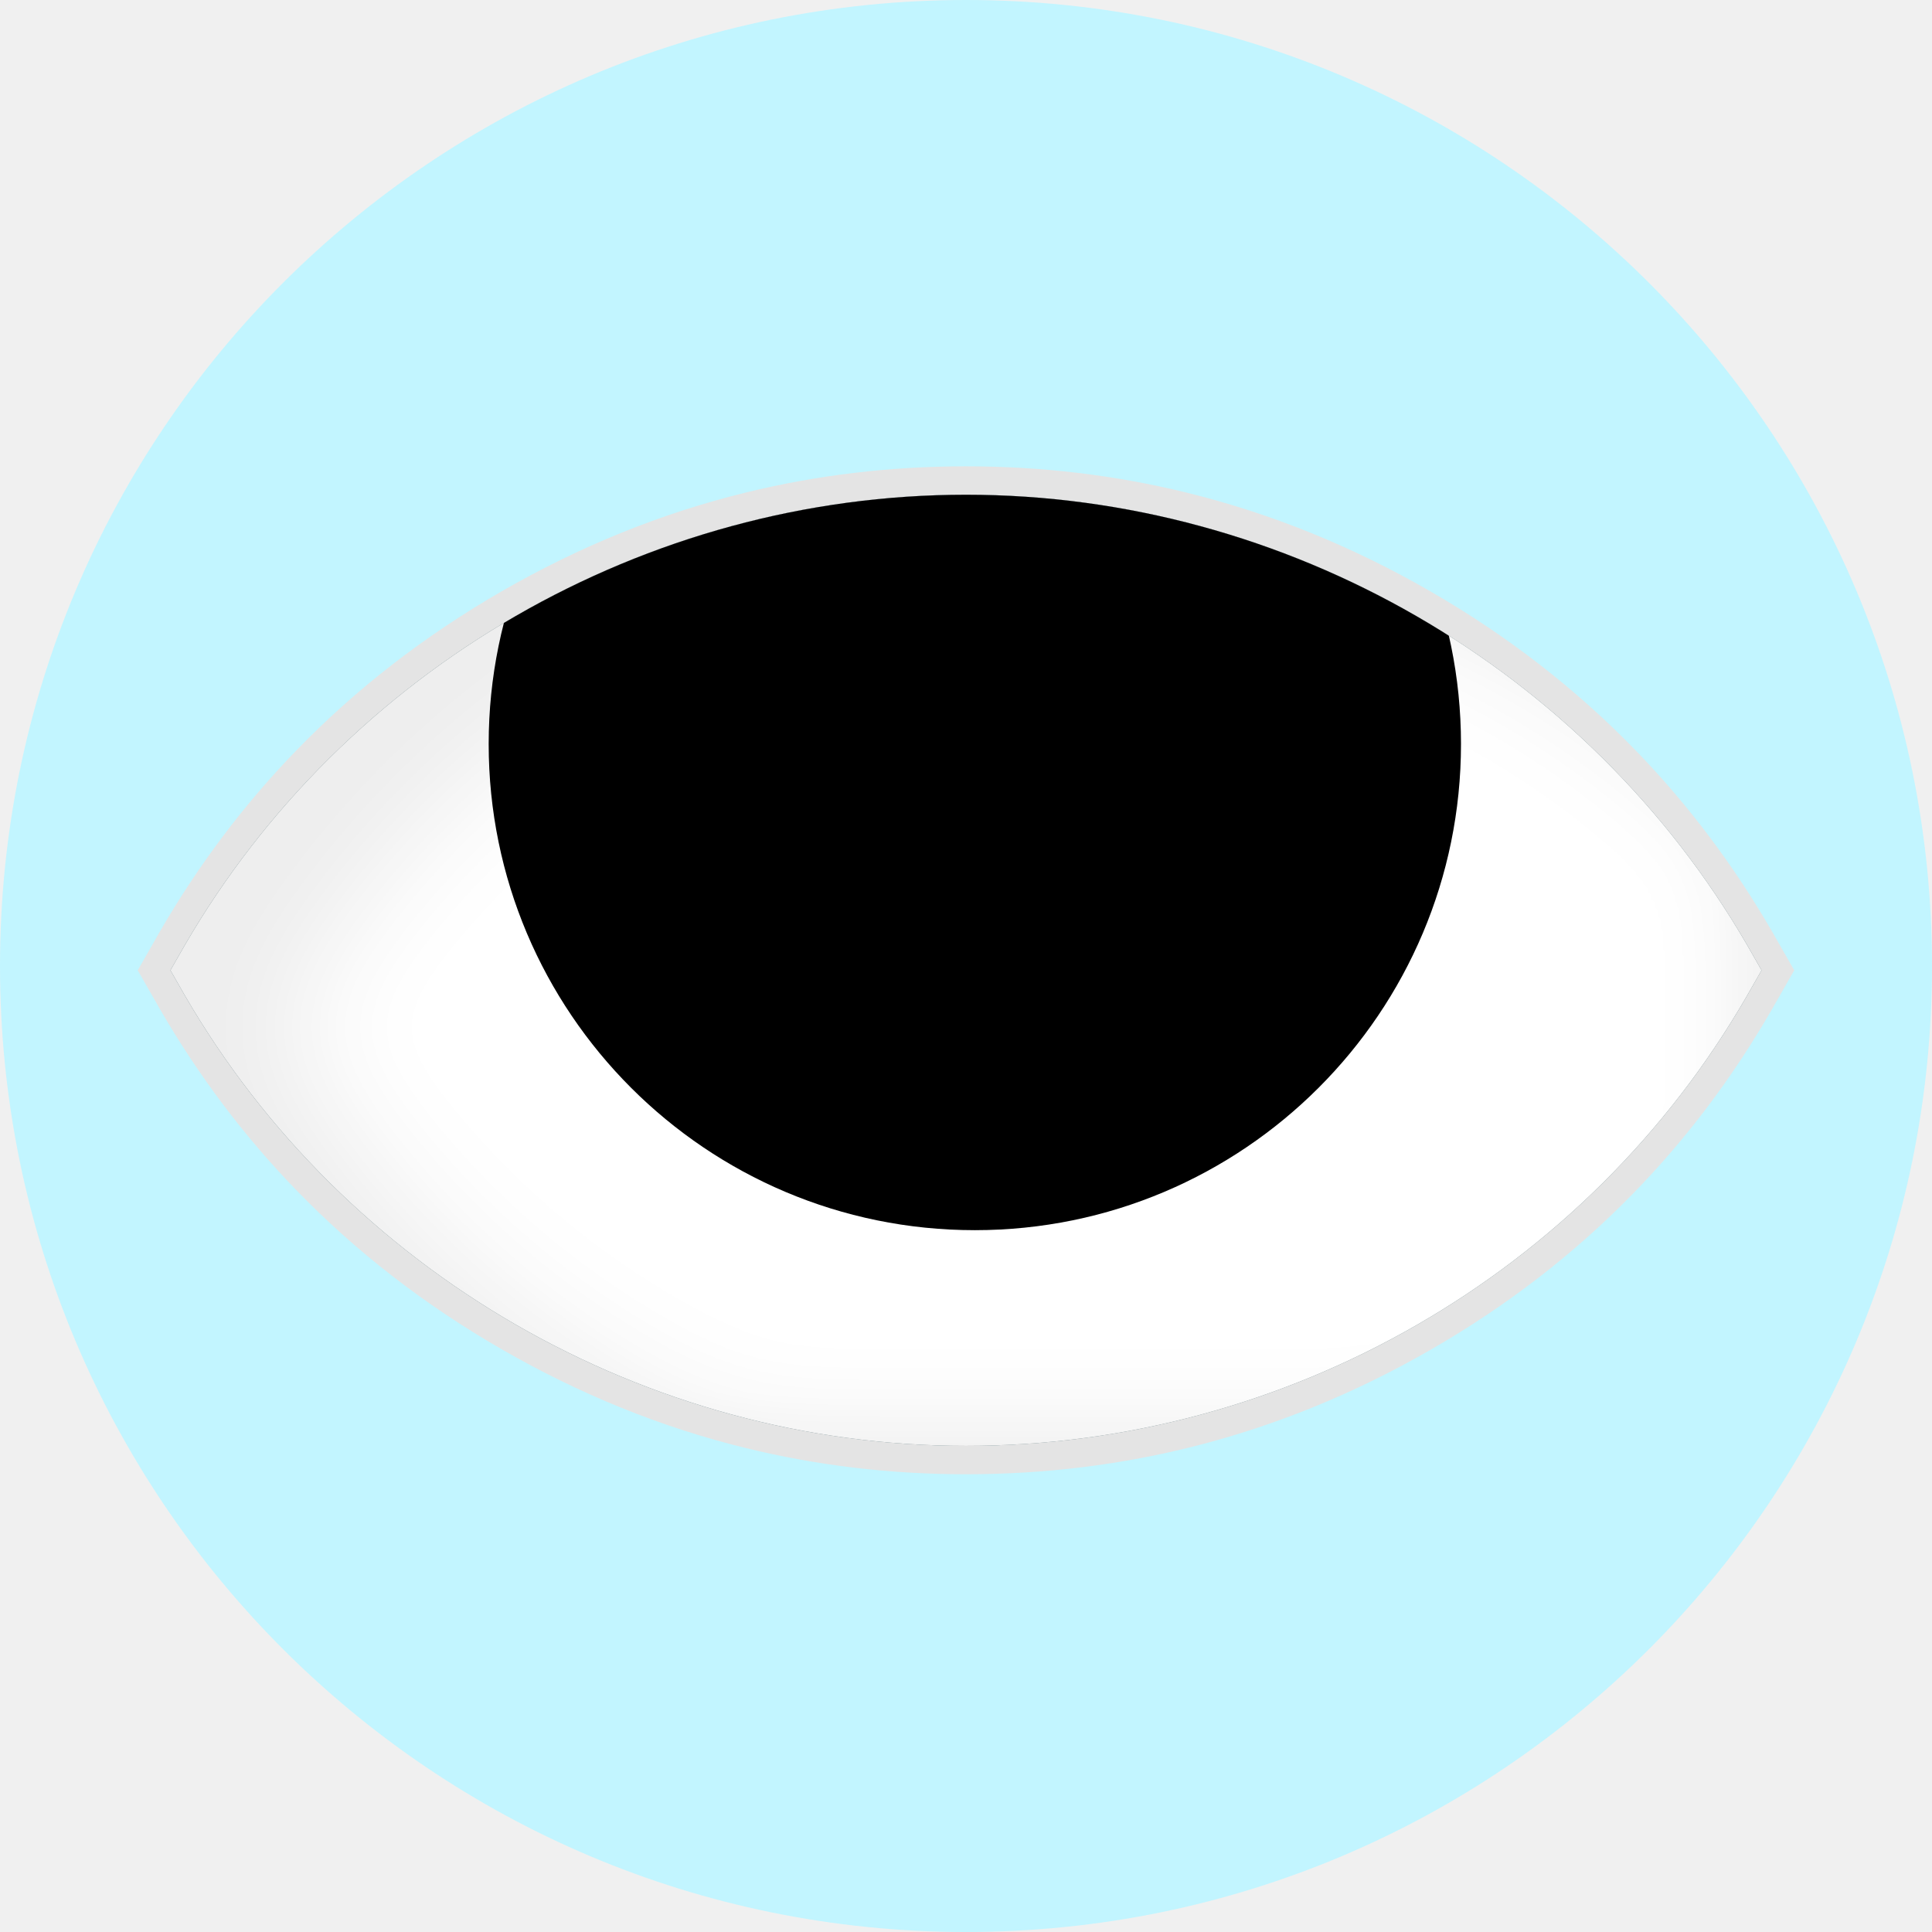
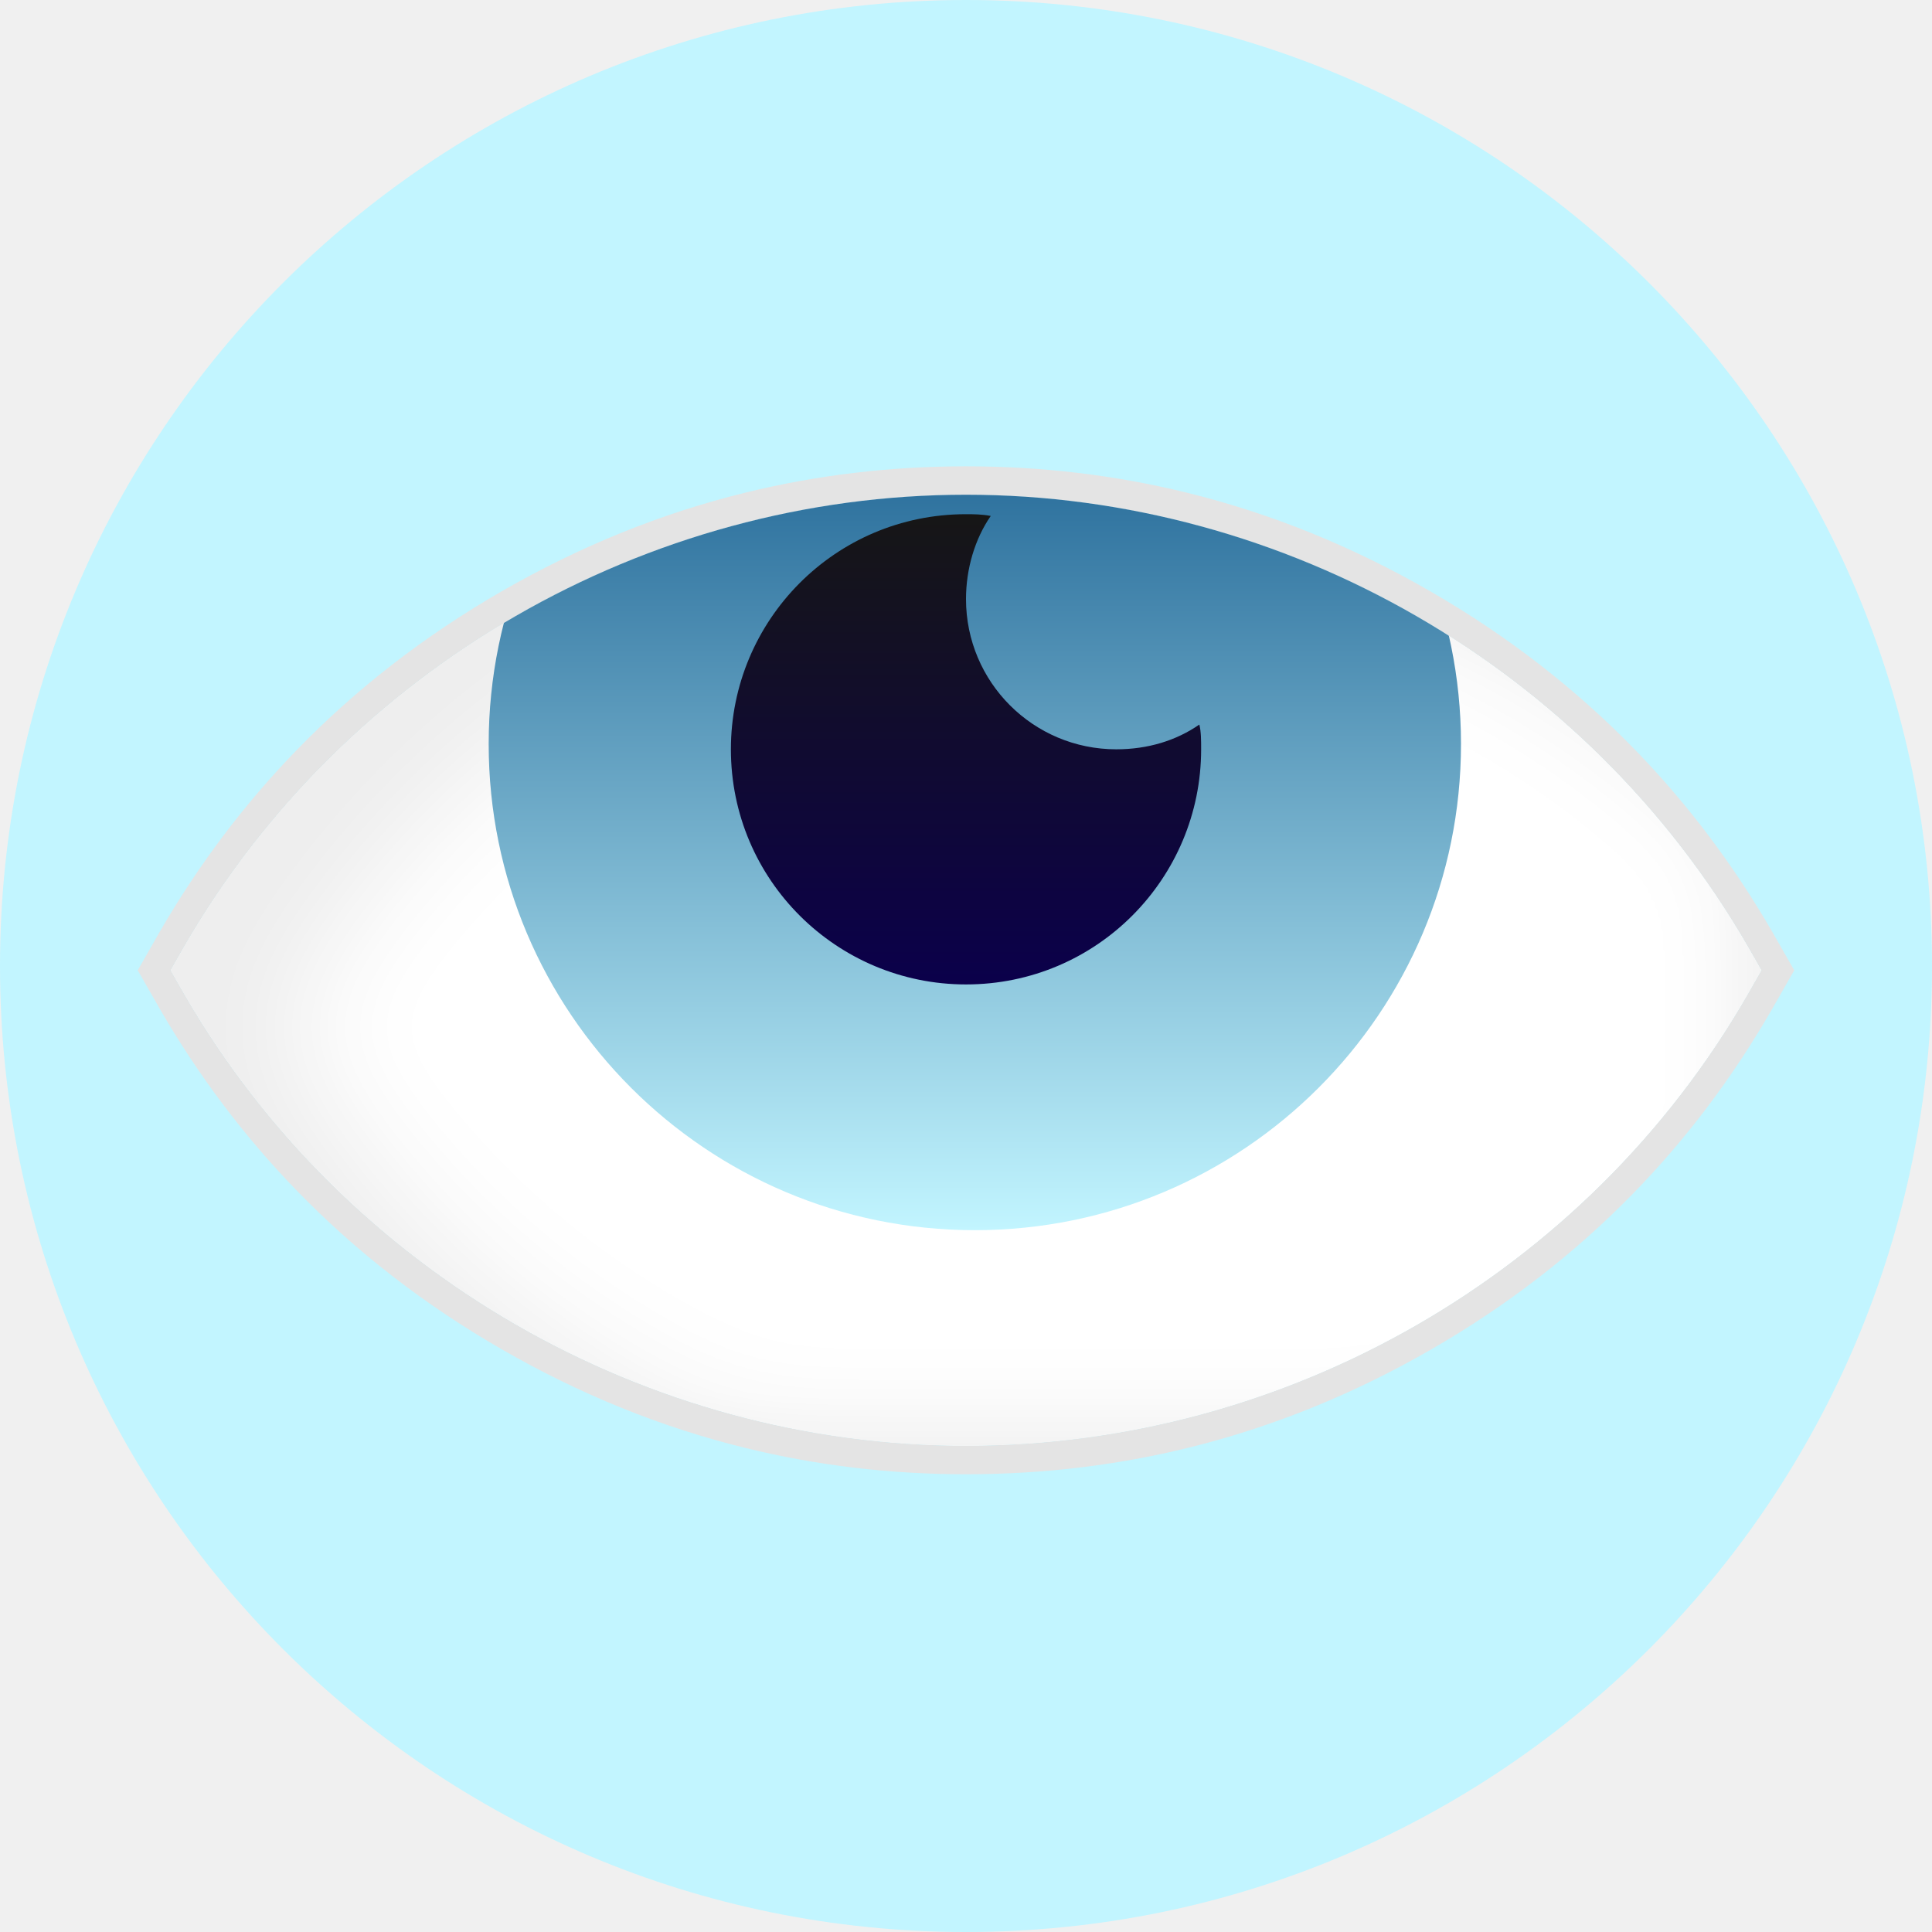
<svg xmlns="http://www.w3.org/2000/svg" width="68" height="68" viewBox="0 0 68 68" fill="none">
  <defs>
    <filter id="filter_3_5615_dd" x="6" y="17.413" width="56" height="33.476" filterUnits="userSpaceOnUse" colorInterpolationFilters="sRGB">
-       <feFlood floodOpacity="0" result="BackgroundImageFix" />
+       <feFlood flood-opacity="0" result="BackgroundImageFix" />
      <feBlend mode="normal" in="SourceGraphic" in2="BackgroundImageFix" result="shape" />
      <feColorMatrix in="SourceAlpha" type="matrix" values="0 0 0 0 0 0 0 0 0 0 0 0 0 0 0 0 0 0 127 0" result="hardAlpha" />
      <feOffset dx="4" dy="2" />
      <feGaussianBlur stdDeviation="2" />
      <feComposite in2="hardAlpha" operator="arithmetic" k2="-1" k3="1" />
      <feColorMatrix type="matrix" values="0 0 0 0 0 0 0 0 0 0 0 0 0 0 0 0 0 0 0.15 0" />
      <feBlend mode="normal" in2="shape" result="effect_innerShadow_1" />
    </filter>
    <linearGradient id="paint_linear_3_5616_0" x1="34.311" y1="9.076" x2="34.311" y2="43.298" gradientUnits="userSpaceOnUse">
-       <stop stopColor="#004980" />
-       <stop offset="1" stopColor="#C2F5FF" />
+       <stop stop-color="#004980" />
+       <stop offset="1" stop-color="#C2F5FF" />
    </linearGradient>
    <linearGradient id="paint_linear_3_5617_0" x1="34" y1="18.098" x2="34" y2="34.649" gradientUnits="userSpaceOnUse">
-       <stop stopColor="#161616" />
-       <stop offset="1" stopColor="#0B004B" />
+       <stop stop-color="#161616" />
+       <stop offset="1" stop-color="#0B004B" />
    </linearGradient>
  </defs>
  <rect id="Rectangle 26" rx="34" width="68" height="68" fill="#C2F5FF" fill-opacity="1" />
  <path id="Vector" d="M34 50.889C22.738 50.889 12.16 44.791 6.498 35.022L6 34.151L6.498 33.28C12.16 23.511 22.738 17.413 34 17.413C45.262 17.413 55.84 23.511 61.502 33.28L62 34.151L61.502 35.022C55.84 44.853 45.262 50.889 34 50.889Z" fill="#FFFFFF" fill-opacity="1" fill-rule="nonzero" />
  <path id="Vector" d="M4.848 34.151L5.629 35.518L5.633 35.524Q7.669 39.038 10.411 41.87Q13.564 45.129 17.649 47.485Q21.786 49.871 26.239 50.964Q30.006 51.889 34 51.889Q38.181 51.889 42.105 50.886Q46.379 49.793 50.35 47.509Q54.375 45.194 57.493 41.995Q60.299 39.115 62.37 35.518L63.151 34.151L62.367 32.779Q60.331 29.265 57.589 26.432Q54.436 23.174 50.351 20.817Q46.214 18.431 41.761 17.338Q37.994 16.413 34 16.413Q30.006 16.413 26.239 17.338Q21.786 18.431 17.649 20.817Q13.584 23.162 10.441 26.401Q7.679 29.247 5.629 32.784L4.848 34.151ZM6.498 35.022C12.16 44.791 22.738 50.889 34 50.889C45.262 50.889 55.84 44.853 61.502 35.022L62 34.151L61.502 33.28C55.84 23.511 45.262 17.413 34 17.413C22.738 17.413 12.16 23.511 6.498 33.28L6 34.151L6.498 35.022Z" fill="#E4E4E4" fill-opacity="1" fill-rule="evenodd" />
  <mask id="mask3_5614" mask-type="alpha" maskUnits="userSpaceOnUse" x="6" y="17.413" width="56" height="33.476">
    <path id="Vector" d="M34 50.889C22.738 50.889 12.16 44.791 6.498 35.022L6 34.151L6.498 33.28C12.16 23.511 22.738 17.413 34 17.413C45.262 17.413 55.84 23.511 61.502 33.28L62 34.151L61.502 35.022C55.84 44.853 45.262 50.889 34 50.889Z" fill="#FFFFFF" fill-opacity="1" fill-rule="nonzero" />
  </mask>
  <g mask="url(#mask3_5614)">
    <g filter="url(#filter_3_5615_dd)">
      <path id="Vector" d="M34 50.889C22.738 50.889 12.16 44.791 6.498 35.022L6 34.151L6.498 33.28C12.16 23.511 22.738 17.413 34 17.413C45.262 17.413 55.84 23.511 61.502 33.28L62 34.151L61.502 35.022C55.84 44.853 45.262 50.889 34 50.889Z" fill="#FFFFFF" fill-opacity="1" fill-rule="nonzero" />
    </g>
  </g>
  <g mask="url(#mask3_5614)">
    <circle id="Ellipse 427" cx="34.311" cy="26.187" r="17.111" fill="url(#paint_linear_3_5616_0)" fill-opacity="1" />
  </g>
  <g mask="url(#mask3_5614)">
    <path id="Vector" d="M39.289 26.373C36.365 26.373 34 24.009 34 21.084C34 20.027 34.311 18.969 34.871 18.16C34.56 18.098 34.249 18.098 34 18.098C29.395 18.098 25.725 21.831 25.725 26.373C25.725 30.978 29.458 34.649 34 34.649C38.605 34.649 42.276 30.916 42.276 26.373C42.276 26.062 42.276 25.751 42.213 25.502C41.405 26.062 40.409 26.373 39.289 26.373Z" fill="url(#paint_linear_3_5617_0)" fill-opacity="1" fill-rule="nonzero" />
  </g>
</svg>
